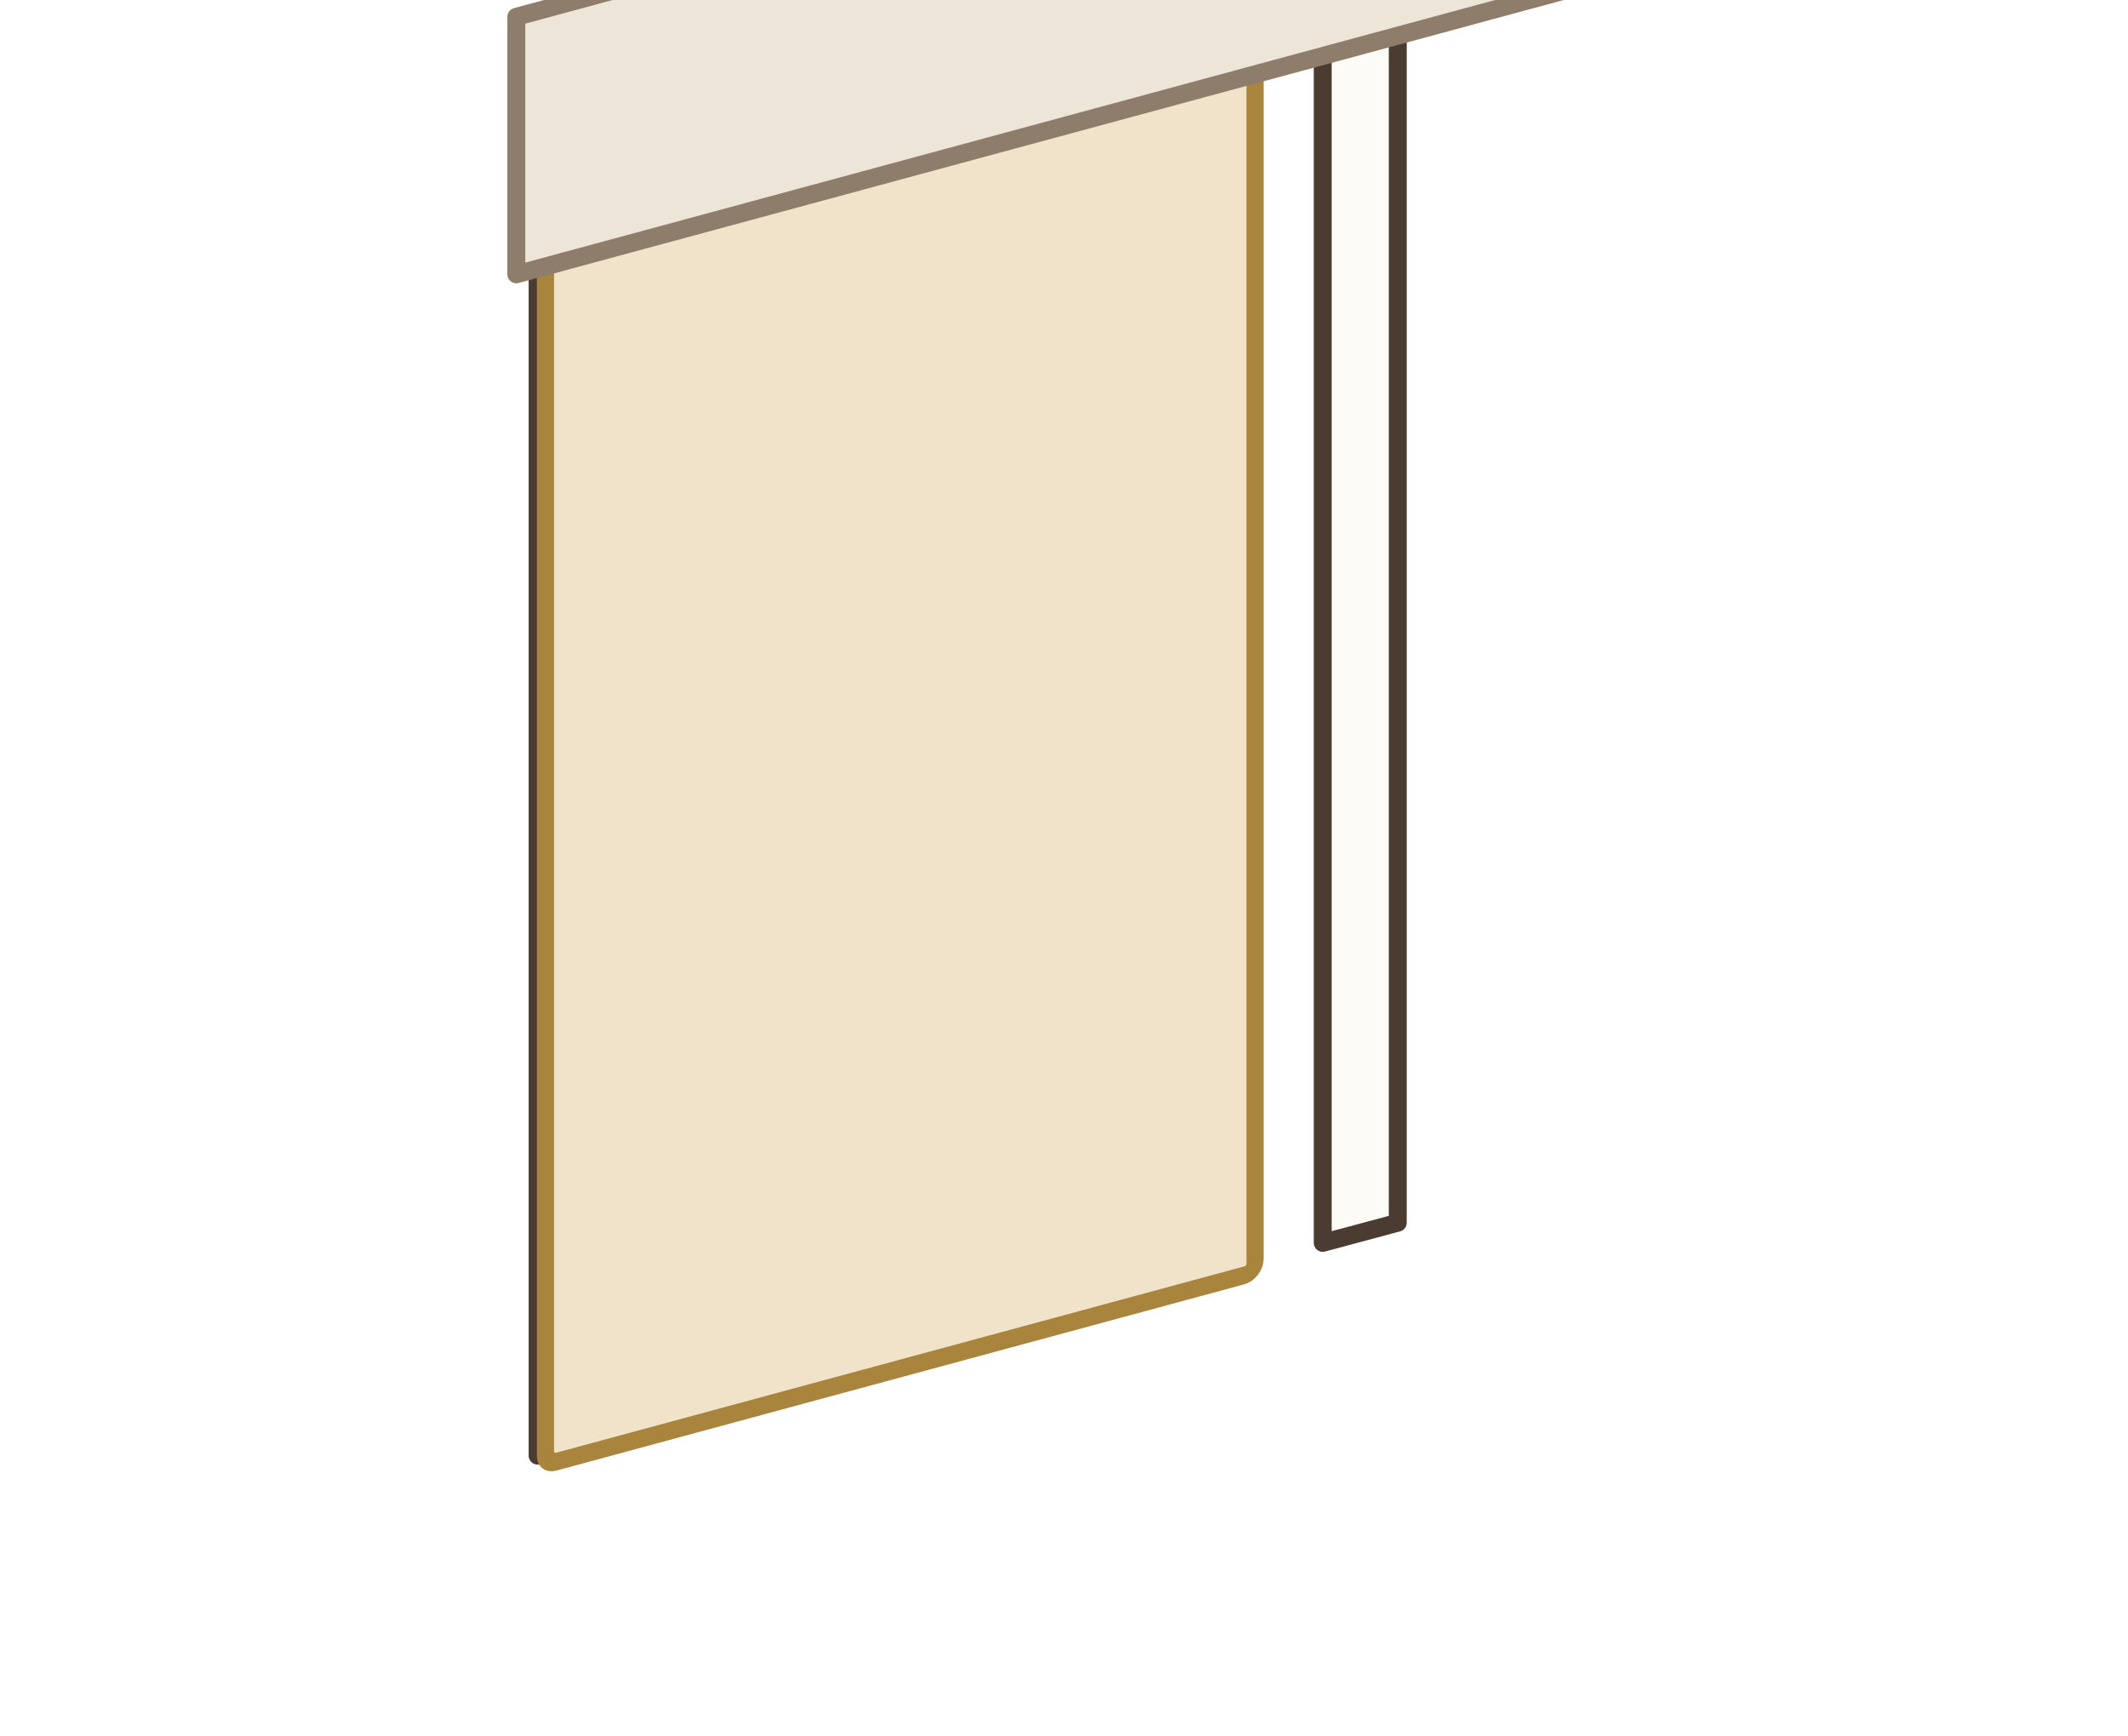
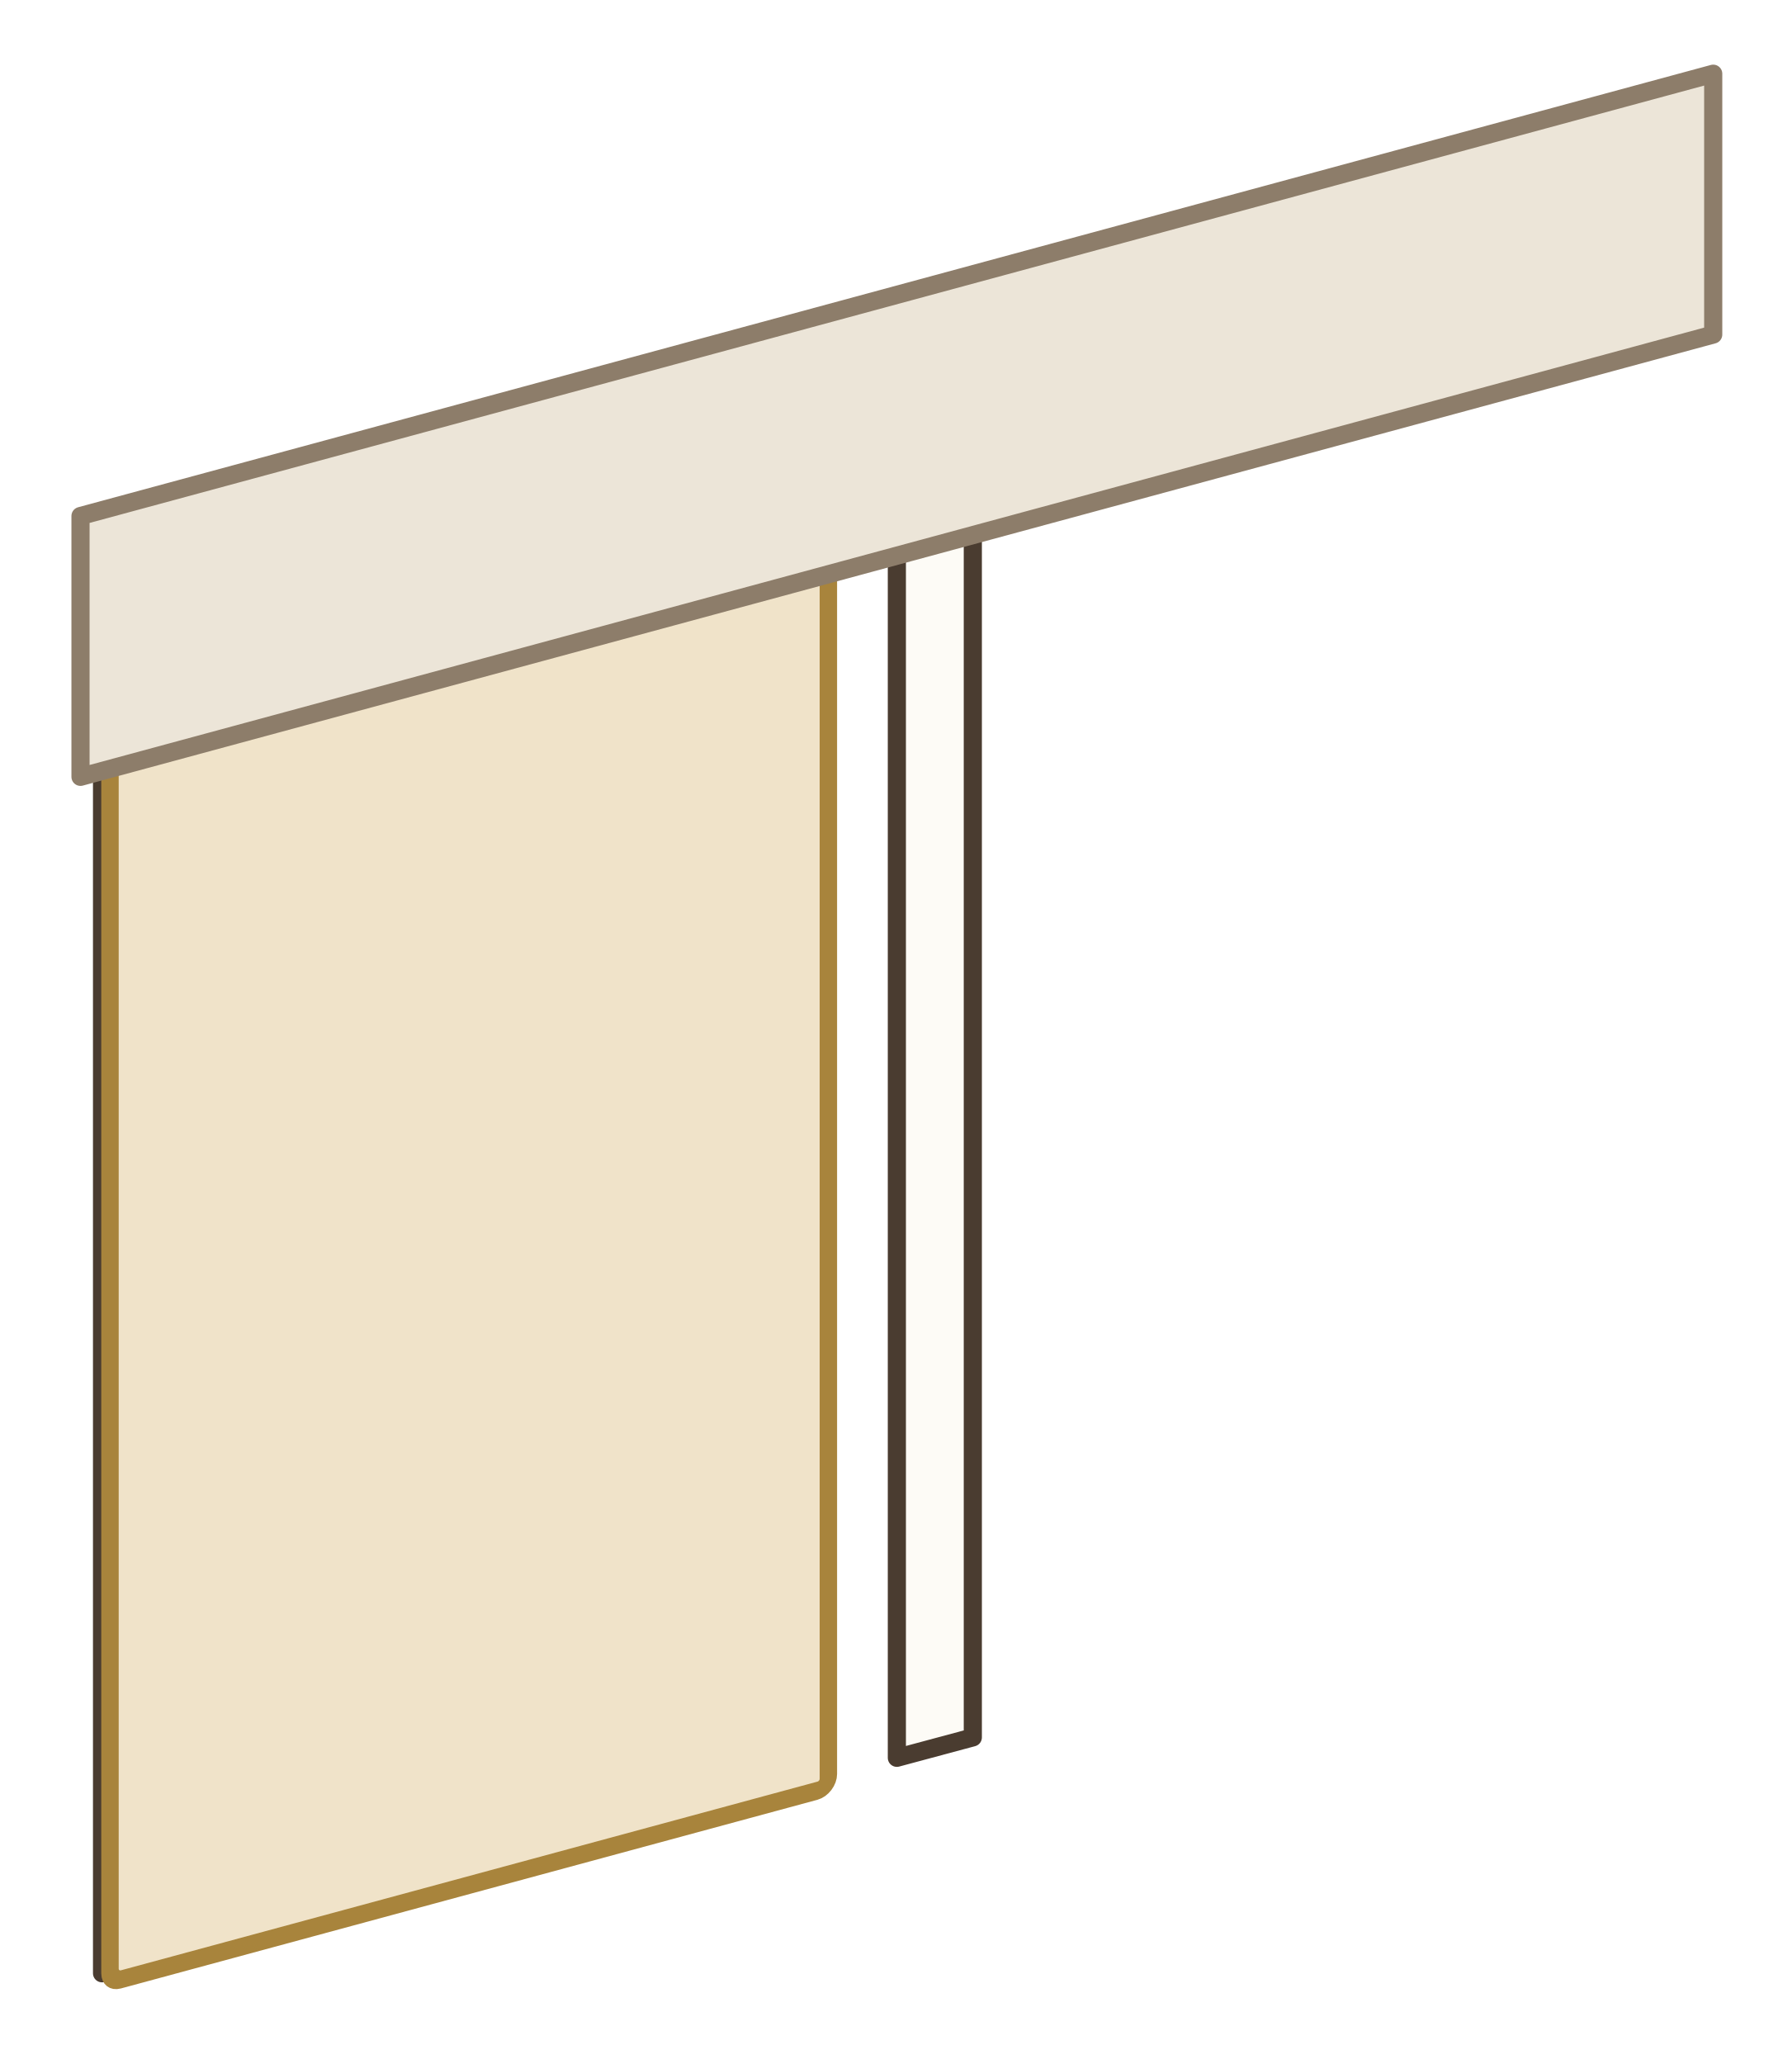
- <svg xmlns="http://www.w3.org/2000/svg" viewBox="0 0 190 155" role="img" aria-label="">
+ <svg xmlns="http://www.w3.org/2000/svg" viewBox="39 -44 158 182" role="img" aria-label="">
  <style>g{transform-box:view-box;transform-origin:0 0}.l{animation:mm 5.2s ease-in-out infinite}@keyframes mm{0%,12%{transform:translate(0,0)}52%,70%{transform:translate(53.9px,-14.6px)}94%,100%{transform:translate(0,0)}}</style>
  <g style="transform:translate(48px,130px)">
    <path d="M70.1 -19.0 L73.7 -20.5 L73.7 -132.5 L70.1 -131.0 Z" fill="#e6dccb" stroke="#4a3c30" stroke-width="1.2" stroke-linejoin="round" />
    <path d="M0.0 -112.0 L76.8 -132.8 L80.4 -134.4 L3.6 -113.6 Z" fill="#f3ede1" stroke="#4a3c30" stroke-width="1.2" stroke-linejoin="round" />
    <path d="M0.0 0.0 L6.7 -1.8 L6.7 -120.8 L0.0 -119.0 Z" fill="#fdfbf6" stroke="#4a3c30" stroke-width="1.6" stroke-linejoin="round" />
    <path d="M70.1 -19.0 L76.8 -20.8 L76.8 -139.8 L70.1 -138.0 Z" fill="#fdfbf6" stroke="#4a3c30" stroke-width="1.6" stroke-linejoin="round" />
    <path d="M0.0 -112.0 L76.8 -132.8 L76.8 -139.8 L0.0 -119.0 Z" fill="#fdfbf6" stroke="#4a3c30" stroke-width="1.6" stroke-linejoin="round" />
  </g>
  <g style="transform:translate(48.7px,18.8px)">
    <g class="l">
      <g style="transform:matrix(0.960,-0.260,0,1,0,0)">
        <rect x="0" y="0" width="66" height="112" rx="1" fill="#f0e3c9" stroke="#a8843c" stroke-width="1.6" />
      </g>
    </g>
  </g>
  <path d="M46.1 24.5 L190.1 -14.5 L190.1 -37.5 L46.1 1.5 Z" fill="#ece5d8" stroke="#8d7d6a" stroke-width="1.6" stroke-linejoin="round" />
</svg>
